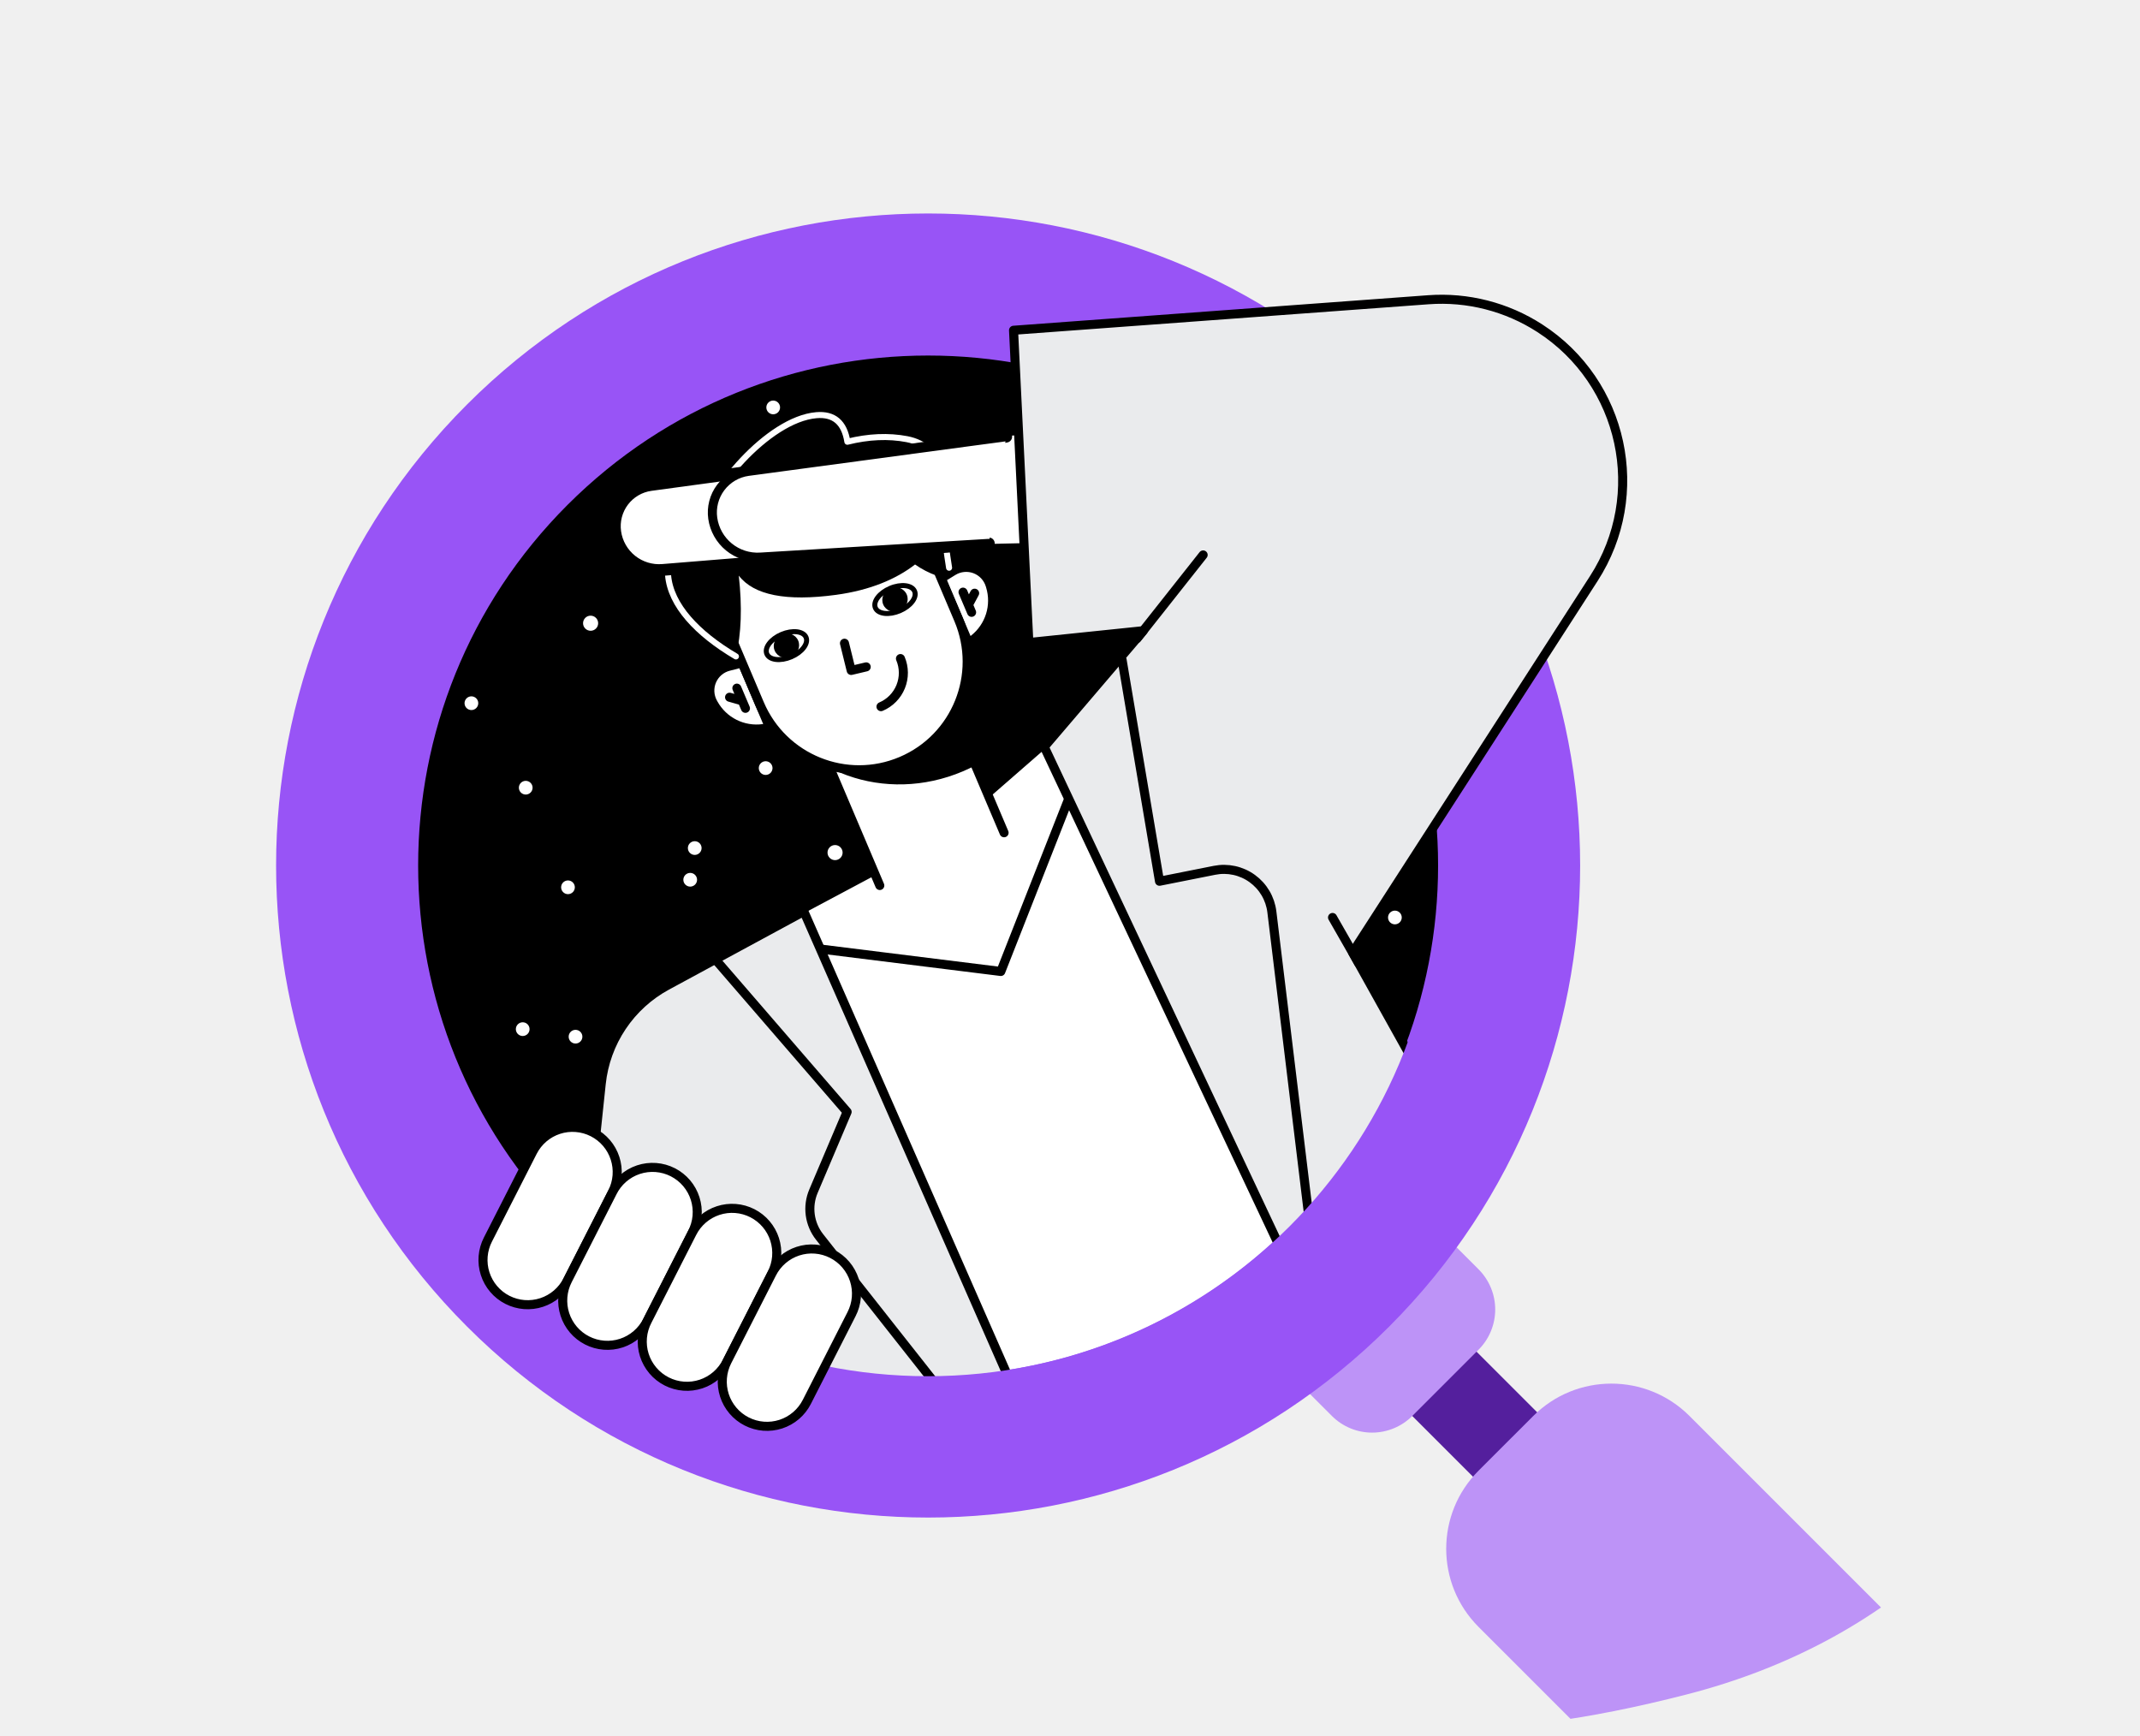
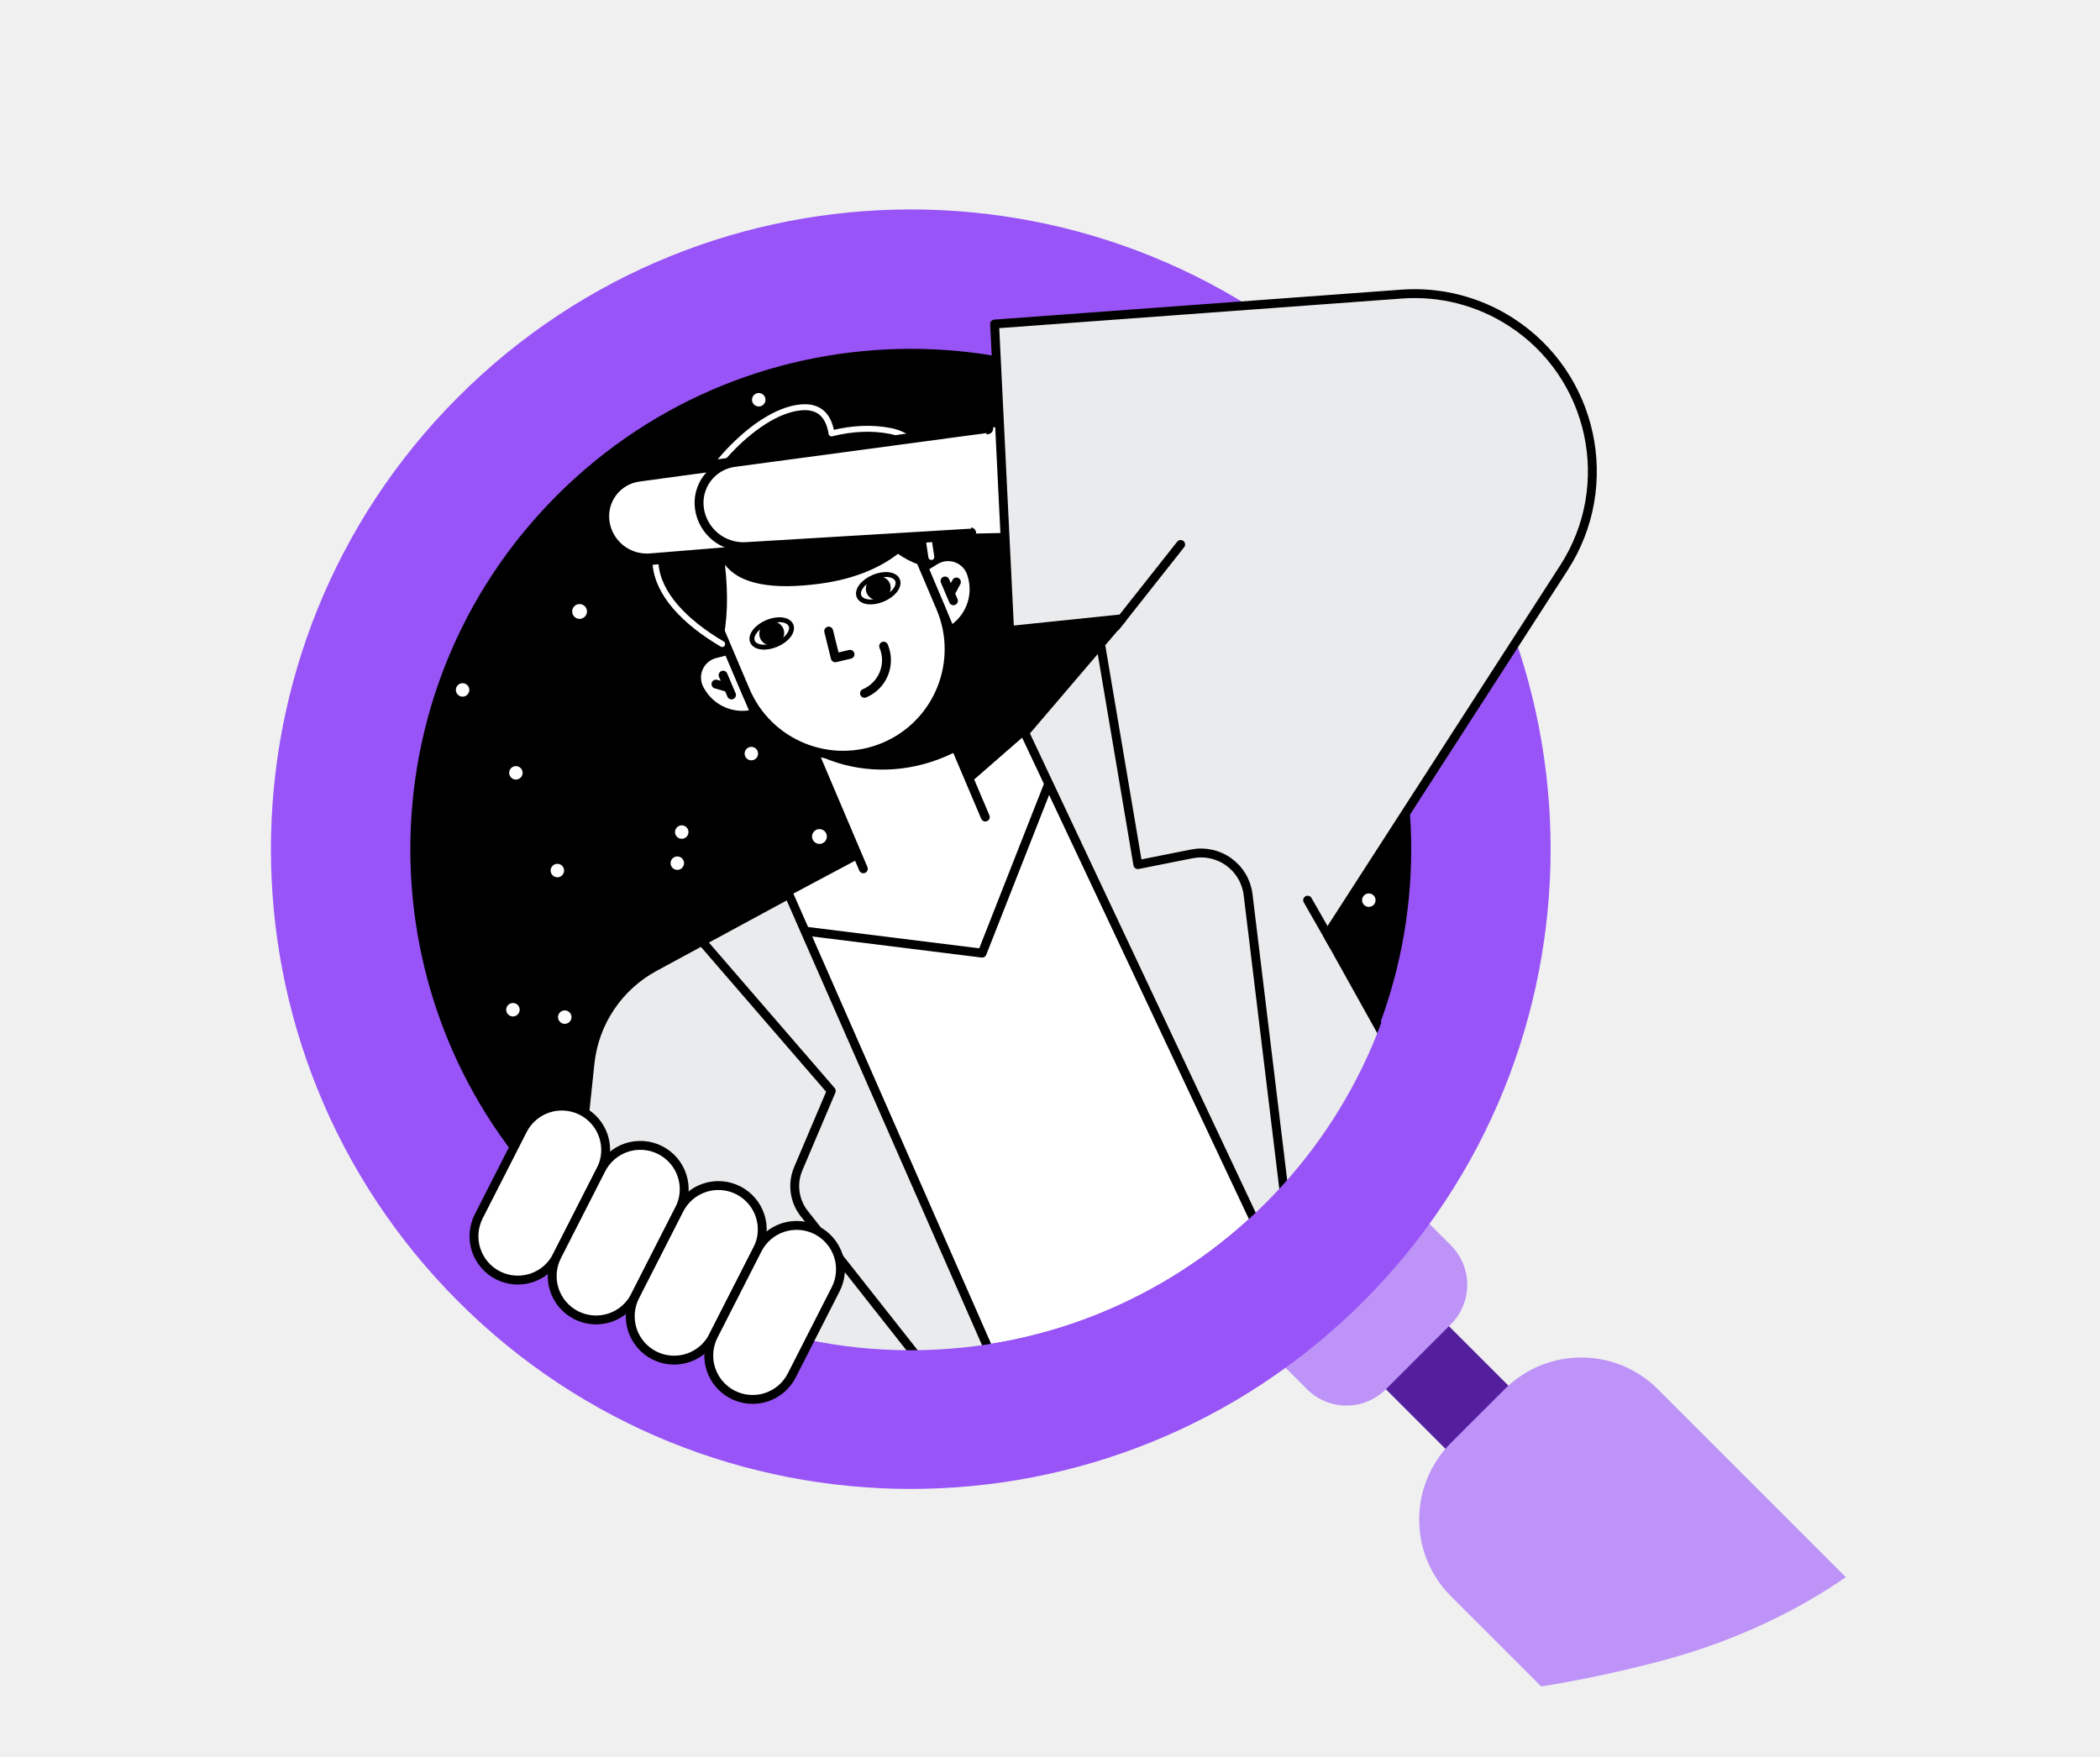
- <svg xmlns="http://www.w3.org/2000/svg" width="312" height="253" viewBox="0 0 312 253" fill="none">
+ <svg xmlns="http://www.w3.org/2000/svg" width="312" height="261" viewBox="0 0 312 261" fill="none">
  <mask id="mask0_18006_3363" style="mask-type:alpha" maskUnits="userSpaceOnUse" x="0" y="0" width="312" height="253">
    <path d="M186.684 23.16C250.198 61.066 288.322 67.793 305.088 118.262C321.853 168.731 306.004 231.544 245.98 247.019C185.955 262.493 184.326 236.837 93.733 240.92C3.139 245.003 -29.049 113.229 31.863 53.093C92.775 -7.044 123.17 -14.745 186.684 23.16Z" fill="white" />
  </mask>
  <g mask="url(#mask0_18006_3363)">
    <path d="M136.748 210.238C183.53 210.238 221.455 172.314 221.455 125.531C221.455 78.749 183.53 40.825 136.748 40.825C89.966 40.825 52.042 78.749 52.042 125.531C52.042 172.314 89.966 210.238 136.748 210.238Z" fill="black" />
    <path d="M82.808 130.36C83.073 130.36 83.328 130.254 83.515 130.067C83.703 129.879 83.808 129.625 83.808 129.36C83.808 129.094 83.703 128.84 83.515 128.653C83.328 128.465 83.073 128.36 82.808 128.36C82.543 128.36 82.289 128.465 82.101 128.653C81.913 128.84 81.808 129.094 81.808 129.36C81.808 129.625 81.913 129.879 82.101 130.067C82.289 130.254 82.543 130.36 82.808 130.36ZM83.908 152.14C84.173 152.14 84.428 152.034 84.615 151.847C84.803 151.659 84.908 151.405 84.908 151.14C84.908 150.874 84.803 150.62 84.615 150.433C84.428 150.245 84.173 150.14 83.908 150.14C83.643 150.14 83.389 150.245 83.201 150.433C83.013 150.62 82.908 150.874 82.908 151.14C82.908 151.405 83.013 151.659 83.201 151.847C83.389 152.034 83.643 152.14 83.908 152.14ZM121.748 125.401C122.04 125.401 122.32 125.284 122.526 125.078C122.732 124.871 122.848 124.592 122.848 124.3C122.848 124.008 122.732 123.728 122.525 123.522C122.319 123.315 122.039 123.2 121.747 123.2C121.455 123.2 121.175 123.316 120.969 123.522C120.763 123.729 120.647 124.009 120.647 124.301C120.647 124.593 120.763 124.872 120.97 125.079C121.176 125.285 121.456 125.401 121.748 125.401ZM203.368 134.761C203.633 134.761 203.888 134.655 204.075 134.468C204.263 134.28 204.368 134.026 204.368 133.761C204.368 133.495 204.263 133.241 204.075 133.054C203.888 132.866 203.633 132.761 203.368 132.761C203.103 132.761 202.849 132.866 202.661 133.054C202.474 133.241 202.368 133.495 202.368 133.761C202.368 134.026 202.474 134.28 202.661 134.468C202.849 134.655 203.103 134.761 203.368 134.761ZM197.648 142.241C197.913 142.241 198.168 142.135 198.355 141.948C198.543 141.76 198.648 141.506 198.648 141.241C198.648 140.975 198.543 140.721 198.355 140.534C198.168 140.346 197.913 140.241 197.648 140.241C197.383 140.241 197.129 140.346 196.941 140.534C196.754 140.721 196.648 140.975 196.648 141.241C196.648 141.506 196.754 141.76 196.941 141.948C197.129 142.135 197.383 142.241 197.648 142.241ZM76.208 151.04C76.473 151.04 76.728 150.934 76.915 150.747C77.103 150.559 77.208 150.305 77.208 150.04C77.208 149.774 77.103 149.52 76.915 149.333C76.728 149.145 76.473 149.04 76.208 149.04C75.943 149.04 75.689 149.145 75.501 149.333C75.314 149.52 75.208 149.774 75.208 150.04C75.208 150.305 75.314 150.559 75.501 150.747C75.689 150.934 75.943 151.04 76.208 151.04ZM110.968 104.84C111.233 104.84 111.488 104.734 111.675 104.547C111.863 104.359 111.968 104.105 111.968 103.84C111.968 103.574 111.863 103.32 111.675 103.133C111.488 102.945 111.233 102.84 110.968 102.84C110.703 102.84 110.449 102.945 110.261 103.133C110.074 103.32 109.968 103.574 109.968 103.84C109.968 104.105 110.074 104.359 110.261 104.547C110.449 104.734 110.703 104.84 110.968 104.84ZM76.648 115.84C76.913 115.84 77.168 115.734 77.355 115.547C77.543 115.359 77.648 115.105 77.648 114.84C77.648 114.574 77.543 114.32 77.355 114.133C77.168 113.945 76.913 113.84 76.648 113.84C76.383 113.84 76.129 113.945 75.941 114.133C75.754 114.32 75.648 114.574 75.648 114.84C75.648 115.105 75.754 115.359 75.941 115.547C76.129 115.734 76.383 115.84 76.648 115.84ZM111.628 112.98C111.893 112.98 112.148 112.874 112.335 112.687C112.523 112.499 112.628 112.245 112.628 111.98C112.628 111.714 112.523 111.46 112.335 111.273C112.148 111.085 111.893 110.98 111.628 110.98C111.363 110.98 111.109 111.085 110.921 111.273C110.733 111.46 110.628 111.714 110.628 111.98C110.628 112.245 110.733 112.499 110.921 112.687C111.109 112.874 111.363 112.98 111.628 112.98ZM100.628 129.261C100.893 129.261 101.148 129.155 101.335 128.968C101.523 128.78 101.628 128.526 101.628 128.261C101.628 127.995 101.523 127.741 101.335 127.554C101.148 127.366 100.893 127.261 100.628 127.261C100.363 127.261 100.109 127.366 99.921 127.554C99.734 127.741 99.628 127.995 99.628 128.261C99.628 128.526 99.734 128.78 99.921 128.968C100.109 129.155 100.363 129.261 100.628 129.261ZM134.728 129.48C134.993 129.48 135.248 129.374 135.435 129.187C135.623 128.999 135.728 128.745 135.728 128.48C135.728 128.214 135.623 127.96 135.435 127.773C135.248 127.585 134.993 127.48 134.728 127.48C134.463 127.48 134.209 127.585 134.021 127.773C133.834 127.96 133.728 128.214 133.728 128.48C133.728 128.745 133.834 128.999 134.021 129.187C134.209 129.374 134.463 129.48 134.728 129.48ZM127.028 79.64C127.32 79.64 127.6 79.524 127.806 79.317C128.012 79.111 128.128 78.831 128.128 78.54C128.128 78.248 128.012 77.968 127.806 77.762C127.6 77.556 127.32 77.44 127.028 77.44C126.736 77.44 126.457 77.556 126.25 77.762C126.044 77.968 125.928 78.248 125.928 78.54C125.928 78.831 126.044 79.111 126.25 79.317C126.457 79.524 126.736 79.64 127.028 79.64ZM119.548 96.8C119.84 96.8 120.12 96.684 120.326 96.478C120.532 96.271 120.648 95.991 120.648 95.7C120.648 95.408 120.532 95.128 120.326 94.922C120.12 94.716 119.84 94.6 119.548 94.6C119.256 94.6 118.977 94.716 118.77 94.922C118.564 95.128 118.448 95.408 118.448 95.7C118.448 95.991 118.564 96.271 118.77 96.478C118.977 96.684 119.256 96.8 119.548 96.8ZM156.948 85.8C157.24 85.8 157.52 85.684 157.726 85.478C157.932 85.271 158.048 84.991 158.048 84.7C158.048 84.408 157.932 84.128 157.726 83.922C157.52 83.716 157.24 83.6 156.948 83.6C156.656 83.6 156.377 83.716 156.17 83.922C155.964 84.128 155.848 84.408 155.848 84.7C155.848 84.991 155.964 85.271 156.17 85.478C156.377 85.684 156.656 85.8 156.948 85.8ZM111.408 95.161C111.673 95.161 111.928 95.055 112.115 94.868C112.303 94.68 112.408 94.426 112.408 94.161C112.408 93.895 112.303 93.641 112.115 93.454C111.928 93.266 111.673 93.161 111.408 93.161C111.143 93.161 110.889 93.266 110.701 93.454C110.513 93.641 110.408 93.895 110.408 94.161C110.408 94.426 110.513 94.68 110.701 94.868C110.889 95.055 111.143 95.161 111.408 95.161ZM146.168 65.241C146.433 65.241 146.688 65.135 146.875 64.948C147.063 64.76 147.168 64.506 147.168 64.241C147.168 63.975 147.063 63.721 146.875 63.533C146.688 63.346 146.433 63.241 146.168 63.241C145.903 63.241 145.649 63.346 145.461 63.533C145.274 63.721 145.168 63.975 145.168 64.241C145.168 64.506 145.274 64.76 145.461 64.948C145.649 65.135 145.903 65.241 146.168 65.241ZM101.288 124.64C101.553 124.64 101.808 124.534 101.995 124.347C102.183 124.159 102.288 123.905 102.288 123.64C102.288 123.374 102.183 123.12 101.995 122.933C101.808 122.745 101.553 122.64 101.288 122.64C101.023 122.64 100.769 122.745 100.581 122.933C100.394 123.12 100.288 123.374 100.288 123.64C100.288 123.905 100.394 124.159 100.581 124.347C100.769 124.534 101.023 124.64 101.288 124.64ZM93.588 74.8C93.88 74.8 94.16 74.684 94.366 74.478C94.572 74.271 94.688 73.991 94.688 73.7C94.688 73.408 94.572 73.128 94.366 72.922C94.16 72.716 93.88 72.6 93.588 72.6C93.296 72.6 93.017 72.716 92.81 72.922C92.604 73.128 92.488 73.408 92.488 73.7C92.488 73.991 92.604 74.271 92.81 74.478C93.017 74.684 93.296 74.8 93.588 74.8ZM86.108 91.961C86.253 91.961 86.396 91.932 86.529 91.877C86.663 91.821 86.784 91.74 86.886 91.638C86.988 91.536 87.069 91.414 87.125 91.281C87.18 91.147 87.208 91.004 87.208 90.86C87.208 90.715 87.18 90.572 87.124 90.439C87.069 90.305 86.988 90.184 86.885 90.082C86.783 89.98 86.662 89.898 86.528 89.843C86.395 89.788 86.252 89.76 86.107 89.76C85.815 89.76 85.535 89.876 85.329 90.082C85.123 90.289 85.007 90.569 85.007 90.861C85.007 91.153 85.123 91.432 85.33 91.639C85.536 91.845 85.816 91.961 86.108 91.961ZM123.508 80.961C123.653 80.961 123.796 80.932 123.929 80.877C124.063 80.821 124.184 80.74 124.286 80.638C124.388 80.536 124.469 80.414 124.525 80.281C124.58 80.147 124.608 80.004 124.608 79.86C124.608 79.715 124.58 79.572 124.524 79.439C124.469 79.305 124.388 79.184 124.285 79.082C124.183 78.98 124.062 78.898 123.928 78.843C123.795 78.788 123.652 78.76 123.507 78.76C123.215 78.76 122.935 78.876 122.729 79.082C122.523 79.289 122.407 79.569 122.407 79.861C122.407 80.153 122.523 80.432 122.73 80.639C122.936 80.845 123.216 80.961 123.508 80.961ZM68.728 103.52C68.993 103.52 69.248 103.414 69.435 103.227C69.623 103.039 69.728 102.785 69.728 102.52C69.728 102.254 69.623 102 69.435 101.813C69.248 101.625 68.993 101.52 68.728 101.52C68.463 101.52 68.209 101.625 68.021 101.813C67.834 102 67.728 102.254 67.728 102.52C67.728 102.785 67.834 103.039 68.021 103.227C68.209 103.414 68.463 103.52 68.728 103.52ZM112.728 60.4C112.993 60.4 113.248 60.294 113.435 60.107C113.623 59.919 113.728 59.665 113.728 59.4C113.728 59.134 113.623 58.88 113.435 58.693C113.248 58.505 112.993 58.4 112.728 58.4C112.463 58.4 112.209 58.505 112.021 58.693C111.834 58.88 111.728 59.134 111.728 59.4C111.728 59.665 111.834 59.919 112.021 60.107C112.209 60.294 112.463 60.4 112.728 60.4ZM111.848 76.241C112.113 76.241 112.368 76.135 112.555 75.948C112.743 75.76 112.848 75.506 112.848 75.241C112.848 74.975 112.743 74.721 112.555 74.534C112.368 74.346 112.113 74.241 111.848 74.241C111.583 74.241 111.329 74.346 111.141 74.534C110.953 74.721 110.848 74.975 110.848 75.241C110.848 75.506 110.953 75.76 111.141 75.948C111.329 76.135 111.583 76.241 111.848 76.241ZM155.628 77.781C155.893 77.781 156.148 77.675 156.335 77.488C156.523 77.3 156.628 77.046 156.628 76.781C156.628 76.515 156.523 76.261 156.335 76.073C156.148 75.886 155.893 75.781 155.628 75.781C155.363 75.781 155.109 75.886 154.921 76.073C154.733 76.261 154.628 76.515 154.628 76.781C154.628 77.046 154.733 77.3 154.921 77.488C155.109 77.675 155.363 77.781 155.628 77.781ZM135.828 89.661C136.093 89.661 136.348 89.555 136.535 89.368C136.723 89.18 136.828 88.926 136.828 88.661C136.828 88.395 136.723 88.141 136.535 87.954C136.348 87.766 136.093 87.661 135.828 87.661C135.563 87.661 135.309 87.766 135.121 87.954C134.934 88.141 134.828 88.395 134.828 88.661C134.828 88.926 134.934 89.18 135.121 89.368C135.309 89.555 135.563 89.661 135.828 89.661ZM169.928 89.88C170.193 89.88 170.448 89.774 170.635 89.587C170.823 89.399 170.928 89.145 170.928 88.88C170.928 88.614 170.823 88.36 170.635 88.172C170.448 87.985 170.193 87.88 169.928 87.88C169.663 87.88 169.409 87.985 169.221 88.172C169.034 88.36 168.928 88.614 168.928 88.88C168.928 89.145 169.034 89.399 169.221 89.587C169.409 89.774 169.663 89.88 169.928 89.88Z" fill="white" />
    <path d="M207.366 189.157L197.994 198.529L220.123 220.659L229.496 211.286L207.366 189.157Z" fill="#541F9D" />
    <path fill-rule="evenodd" clip-rule="evenodd" d="M184.521 196.772L205.902 175.391L215.567 185.056C217.121 186.609 217.993 188.717 217.993 190.914C217.993 193.111 217.121 195.218 215.567 196.772L205.902 206.437C204.348 207.99 202.241 208.863 200.044 208.863C197.847 208.863 195.74 207.99 194.186 206.437L184.521 196.772Z" fill="#BD93F7" />
    <path d="M223.541 206.437L215.567 214.41C209.277 220.701 209.277 230.9 215.567 237.191L248.762 270.385C255.053 276.676 265.252 276.676 271.542 270.385L279.516 262.412C285.806 256.122 285.806 245.922 279.516 239.632L246.321 206.437C240.03 200.147 229.831 200.147 223.541 206.437Z" fill="#BD93F7" />
    <path d="M195.211 186.081C228.291 153.001 228.291 99.368 195.211 66.288C162.131 33.208 108.498 33.208 75.418 66.288C42.338 99.368 42.338 153.001 75.418 186.081C108.498 219.161 162.131 219.161 195.211 186.081Z" stroke="#9854F6" stroke-width="20.711" />
    <mask id="mask1_18006_3363" style="mask-type:alpha" maskUnits="userSpaceOnUse" x="60" y="32" width="194" height="169">
      <path d="M135.272 200.64C176.462 200.64 209.852 167.25 209.852 126.06C209.852 112.202 259.337 68.223 252.752 57.105C239.766 35.178 167.735 32.12 140.404 32.12C99.214 32.12 60.692 84.871 60.692 126.06C60.692 167.25 94.083 200.64 135.272 200.64Z" fill="white" />
    </mask>
    <g mask="url(#mask1_18006_3363)">
      <path fill-rule="evenodd" clip-rule="evenodd" d="M231.805 73.035C232.269 77.396 231.166 81.78 228.694 85.403L190.471 141.43L200.566 162.13C187.853 185.093 163.378 200.641 135.272 200.641C133.074 200.641 130.877 200.545 128.687 200.354L124.456 190.828L123.056 199.645C108.736 197.285 95.792 190.847 85.455 181.563L87.77 157.725C88.05 154.835 89.041 152.06 90.654 149.646C92.267 147.232 94.452 145.255 97.014 143.891L136.928 122.632L163.435 99.519L187.896 78.31L128.992 79.641L128.219 65.938L152.83 62.846L211.475 56.612C221.624 55.532 230.726 62.886 231.805 73.035Z" fill="white" />
      <path fill-rule="evenodd" clip-rule="evenodd" d="M128.268 129.099L119.84 109.249L137.963 101.559L146.39 121.408" fill="white" />
      <path d="M128.268 129.099L119.84 109.249L137.963 101.559L146.39 121.408" stroke="black" stroke-width="1.32" stroke-linecap="round" stroke-linejoin="round" />
      <mask id="mask2_18006_3363" style="mask-type:alpha" maskUnits="userSpaceOnUse" x="119" y="101" width="27" height="32">
        <path d="M119.84 109.248L137.961 101.559L145.121 118.421C147.246 123.427 144.913 129.207 139.909 131.33C134.905 133.454 129.125 131.117 127 126.111L119.84 109.248Z" fill="white" />
      </mask>
      <g mask="url(#mask2_18006_3363)">
        <path d="M140.379 112.456C151.683 107.659 157.251 95.301 152.816 84.854C148.38 74.407 135.621 69.827 124.317 74.624C113.013 79.422 107.445 91.779 111.881 102.226C116.316 112.673 129.075 117.253 140.379 112.456Z" fill="black" />
      </g>
      <path d="M115.075 65.61L109.994 67.767C102.293 71.034 98.702 79.928 101.973 87.631L106.707 98.782C109.978 106.485 118.871 110.08 126.571 106.812L131.652 104.656C139.352 101.388 142.943 92.495 139.673 84.792L134.938 73.641C131.668 65.938 122.775 62.342 115.075 65.61Z" fill="black" />
      <path fill-rule="evenodd" clip-rule="evenodd" d="M137.22 84.328L138.945 83.261C139.42 82.967 139.957 82.786 140.512 82.733C141.068 82.679 141.629 82.754 142.152 82.951C142.675 83.148 143.145 83.462 143.527 83.87C143.909 84.278 144.192 84.767 144.355 85.302L144.404 85.461C144.826 86.841 144.821 88.317 144.389 89.695C143.958 91.073 143.12 92.288 141.986 93.182L141.232 93.777L137.22 84.328Z" fill="white" stroke="black" stroke-width="1.32" stroke-linecap="round" stroke-linejoin="round" />
      <path d="M140.404 86.33L141.653 89.272M141.189 88.179L142.096 86.484" stroke="black" stroke-width="1.32" stroke-linecap="round" stroke-linejoin="round" />
      <path fill-rule="evenodd" clip-rule="evenodd" d="M108.202 96.645L106.237 97.145C105.696 97.282 105.193 97.542 104.768 97.904C104.343 98.267 104.007 98.722 103.785 99.235C103.564 99.748 103.463 100.305 103.491 100.862C103.519 101.42 103.675 101.964 103.946 102.453L104.027 102.599C104.727 103.861 105.793 104.883 107.084 105.53C108.375 106.177 109.831 106.419 111.262 106.224L112.214 106.095L108.202 96.645Z" fill="white" stroke="black" stroke-width="1.32" stroke-linecap="round" stroke-linejoin="round" />
      <path d="M107.432 100.326L108.681 103.268M108.216 102.176L106.367 101.651" stroke="black" stroke-width="1.32" stroke-linecap="round" stroke-linejoin="round" />
      <path fill-rule="evenodd" clip-rule="evenodd" d="M135.31 79.842L139.753 90.306C143.155 98.319 139.419 107.572 131.409 110.971C123.398 114.371 114.146 110.63 110.744 102.617L106.301 92.153C102.899 84.139 106.634 74.887 114.645 71.487C122.656 68.088 131.908 71.828 135.31 79.842Z" fill="white" stroke="black" stroke-width="1.32" stroke-linecap="round" stroke-linejoin="round" />
      <path d="M128.442 103.025C129.749 102.471 130.782 101.422 131.315 100.107C131.848 98.792 131.836 97.319 131.283 96.013M123.119 93.778L124.098 97.743L126.287 97.226" stroke="black" stroke-width="1.32" stroke-linecap="round" stroke-linejoin="round" />
      <path d="M115.353 95.764C116.931 95.095 117.899 93.819 117.515 92.914C117.131 92.009 115.54 91.818 113.962 92.488C112.384 93.158 111.417 94.434 111.801 95.339C112.185 96.243 113.775 96.434 115.353 95.764Z" stroke="black" stroke-width="0.73" stroke-linecap="round" stroke-linejoin="round" />
      <path d="M115.353 95.764C116.3 95.362 116.756 94.303 116.372 93.398C115.988 92.494 114.909 92.086 113.962 92.488C113.016 92.89 112.56 93.949 112.944 94.853C113.328 95.758 114.407 96.166 115.353 95.764Z" fill="black" />
      <path d="M131.18 89.047C132.758 88.377 133.726 87.101 133.342 86.196C132.957 85.291 131.367 85.101 129.789 85.77C128.211 86.44 127.243 87.716 127.627 88.621C128.011 89.526 129.602 89.716 131.18 89.047Z" stroke="black" stroke-width="0.73" stroke-linecap="round" stroke-linejoin="round" />
      <path d="M131.18 89.046C132.127 88.644 132.583 87.585 132.199 86.681C131.815 85.776 130.736 85.368 129.789 85.77C128.842 86.172 128.386 87.231 128.77 88.135C129.154 89.04 130.233 89.448 131.18 89.046Z" fill="black" />
      <path fill-rule="evenodd" clip-rule="evenodd" d="M119.021 60.53C121.589 60.308 123.096 61.6 123.542 64.403C126.633 63.637 129.529 63.511 132.23 64.027C138.271 65.181 140.536 71.715 137.489 77.53C137.752 78.965 138.046 80.713 138.372 82.773C137.524 83.668 136.924 84.054 136.574 83.931C135.451 83.531 134.386 82.982 133.41 82.297C130.688 84.408 126.884 86.049 121.875 86.726C114.622 87.707 109.9 86.771 107.71 83.921C108.219 88.475 108.081 92.402 107.296 95.701C101.066 92.181 97.767 88.235 97.4 83.863C97.076 80.006 98.645 77.828 102.105 77.327C103.034 71.805 111.927 61.142 119.021 60.53Z" fill="black" />
      <path d="M107.296 95.701C101.652 92.375 97.767 88.234 97.4 83.863C97.076 80.006 98.645 77.827 102.105 77.327C103.035 71.804 111.927 61.142 119.021 60.53C121.588 60.308 123.096 61.599 123.542 64.403C126.633 63.636 129.529 63.511 132.23 64.027C137.533 65.04 138.933 70.779 137.378 75.958C137.752 78.032 138.01 80.638 138.372 82.772" stroke="white" stroke-width="0.88" stroke-linecap="round" stroke-linejoin="round" />
      <path d="M125.628 197.951L121.857 190.295" stroke="black" stroke-width="1.32" stroke-linecap="round" stroke-linejoin="round" />
      <path d="M118.449 138.214L145.915 141.632L155.844 116.38" stroke="black" stroke-width="1.32" stroke-linejoin="round" />
      <path fill-rule="evenodd" clip-rule="evenodd" d="M147.769 48.15L150 93.678L166.693 91.95L152.243 108.878L212.274 236.338L231.373 200.171L197.207 138.86L232.363 84.355C240.265 72.105 236.741 55.763 224.494 47.853C219.673 44.738 213.967 43.28 208.242 43.701L147.769 48.15Z" fill="#EAEBED" stroke="black" stroke-width="1.32" stroke-linejoin="round" />
      <path d="M165.768 93.103L175.412 80.905" stroke="black" stroke-width="1.32" stroke-linecap="round" stroke-linejoin="round" />
      <path fill-rule="evenodd" clip-rule="evenodd" d="M163.562 96.011L169.049 128.479L177.069 126.883C178.02 126.694 179 126.703 179.947 126.91C180.894 127.117 181.788 127.518 182.573 128.087C183.358 128.656 184.017 129.381 184.509 130.216C185.001 131.052 185.315 131.98 185.431 132.943L192.387 190.295" fill="#EAEBED" />
      <path d="M163.562 96.011L169.049 128.479L177.069 126.883C178.02 126.694 179 126.703 179.947 126.91C180.894 127.117 181.788 127.518 182.573 128.087C183.358 128.656 184.017 129.381 184.509 130.216C185.001 131.052 185.315 131.98 185.431 132.943L192.387 190.295" stroke="black" stroke-width="1.32" stroke-linejoin="round" />
      <path fill-rule="evenodd" clip-rule="evenodd" d="M117.196 132.88L170.808 254.976L150.913 264.112L123.741 208.549L119.843 225.646L81.935 212.289L87.655 157.999C87.969 155.016 89.005 152.154 90.673 149.661C92.341 147.168 94.591 145.119 97.229 143.691L117.196 132.88Z" fill="#EAEBED" stroke="black" stroke-width="1.32" stroke-linejoin="round" />
      <path d="M198.087 140.424L194.276 133.761" stroke="black" stroke-width="1.32" stroke-linecap="round" stroke-linejoin="round" />
      <path fill-rule="evenodd" clip-rule="evenodd" d="M103.967 139.497L123.505 162.106L118.597 173.67C118.135 174.759 117.974 175.953 118.131 177.126C118.289 178.299 118.758 179.408 119.491 180.338L158.048 229.23" fill="#EAEBED" />
      <path d="M103.967 139.497L123.505 162.106L118.597 173.67C118.135 174.759 117.974 175.953 118.131 177.126C118.289 178.299 118.758 179.408 119.491 180.338L158.048 229.23" stroke="black" stroke-width="1.32" stroke-linejoin="round" />
    </g>
    <path fill-rule="evenodd" clip-rule="evenodd" d="M144.167 79.222L96.612 83.092C94.971 83.225 93.341 82.726 92.056 81.697C90.771 80.668 89.927 79.186 89.698 77.556C89.587 76.768 89.632 75.966 89.832 75.195C90.031 74.425 90.379 73.701 90.858 73.066C91.337 72.43 91.936 71.895 92.622 71.491C93.308 71.087 94.066 70.822 94.854 70.712L94.881 70.708L146.701 63.665" fill="white" />
    <path d="M144.167 79.222L96.612 83.092C94.971 83.225 93.341 82.726 92.056 81.697C90.771 80.668 89.927 79.186 89.698 77.556C89.587 76.768 89.632 75.966 89.832 75.195C90.031 74.425 90.379 73.701 90.858 73.066C91.337 72.43 91.936 71.895 92.622 71.491C93.308 71.087 94.066 70.822 94.854 70.712L94.881 70.708L146.701 63.665" stroke="black" stroke-width="1.716" stroke-linecap="round" stroke-linejoin="round" />
    <path fill-rule="evenodd" clip-rule="evenodd" d="M144.168 79.221L110.838 81.223C109.183 81.322 107.552 80.794 106.269 79.744C104.986 78.695 104.146 77.2 103.915 75.559C103.804 74.772 103.85 73.971 104.049 73.202C104.247 72.433 104.596 71.71 105.074 71.076C105.552 70.441 106.15 69.907 106.835 69.503C107.519 69.1 108.276 68.835 109.063 68.725L109.099 68.72L146.701 63.666" fill="white" />
    <path d="M144.168 79.221L110.838 81.223C109.183 81.322 107.552 80.794 106.269 79.744C104.986 78.695 104.146 77.2 103.915 75.559C103.804 74.772 103.85 73.971 104.049 73.202C104.247 72.433 104.596 71.71 105.074 71.076C105.552 70.441 106.15 69.907 106.835 69.503C107.519 69.1 108.276 68.835 109.063 68.725L109.099 68.72L146.701 63.666" stroke="black" stroke-width="1.32" stroke-linecap="round" stroke-linejoin="round" />
    <path d="M89.278 173.837C89.667 173.074 89.901 172.242 89.969 171.388C90.036 170.535 89.934 169.676 89.67 168.862C89.405 168.047 88.983 167.293 88.427 166.642C87.871 165.991 87.192 165.456 86.429 165.067C85.666 164.678 84.834 164.444 83.98 164.377C83.127 164.309 82.268 164.411 81.454 164.676C80.639 164.94 79.885 165.363 79.234 165.919C78.583 166.475 78.048 167.154 77.659 167.917L71.144 180.703C70.749 181.466 70.51 182.3 70.439 183.157C70.368 184.013 70.466 184.875 70.73 185.693C70.993 186.511 71.415 187.27 71.972 187.924C72.53 188.578 73.211 189.116 73.977 189.506C74.743 189.896 75.578 190.131 76.435 190.197C77.292 190.263 78.153 190.159 78.97 189.891C79.786 189.623 80.542 189.196 81.193 188.635C81.844 188.074 82.378 187.39 82.763 186.622L89.278 173.837Z" fill="white" stroke="black" stroke-width="1.32" stroke-linecap="round" stroke-linejoin="round" />
    <path d="M100.901 179.758C101.304 178.993 101.552 178.156 101.629 177.296C101.706 176.435 101.611 175.567 101.349 174.744C101.088 173.92 100.666 173.156 100.107 172.497C99.548 171.838 98.863 171.297 98.093 170.904C97.323 170.512 96.483 170.277 95.621 170.212C94.759 170.148 93.893 170.255 93.073 170.528C92.253 170.801 91.496 171.234 90.845 171.803C90.194 172.371 89.662 173.063 89.281 173.839L82.766 186.625C82.372 187.388 82.132 188.222 82.061 189.079C81.99 189.935 82.088 190.797 82.352 191.615C82.615 192.434 83.037 193.192 83.594 193.846C84.152 194.5 84.833 195.038 85.599 195.428C86.365 195.818 87.2 196.053 88.057 196.119C88.914 196.185 89.775 196.081 90.592 195.813C91.408 195.545 92.164 195.118 92.815 194.557C93.466 193.996 94 193.312 94.385 192.544L100.901 179.758Z" fill="white" stroke="black" stroke-width="1.32" stroke-linecap="round" stroke-linejoin="round" />
    <path d="M112.523 185.68C112.918 184.916 113.158 184.082 113.229 183.226C113.3 182.369 113.201 181.507 112.938 180.689C112.674 179.871 112.252 179.113 111.695 178.459C111.138 177.804 110.456 177.267 109.691 176.876C108.925 176.486 108.089 176.251 107.233 176.185C106.376 176.119 105.514 176.223 104.698 176.491C103.881 176.759 103.125 177.186 102.474 177.747C101.823 178.308 101.29 178.993 100.904 179.761L94.388 192.547C93.985 193.311 93.738 194.148 93.661 195.009C93.584 195.869 93.679 196.737 93.94 197.561C94.201 198.384 94.624 199.148 95.183 199.807C95.742 200.466 96.426 201.008 97.196 201.4C97.966 201.792 98.806 202.027 99.668 202.092C100.53 202.157 101.396 202.049 102.216 201.776C103.036 201.503 103.793 201.07 104.444 200.502C105.095 199.933 105.627 199.241 106.008 198.466L112.523 185.68Z" fill="white" stroke="black" stroke-width="1.32" stroke-linecap="round" stroke-linejoin="round" />
    <path d="M124.145 191.602C124.54 190.838 124.78 190.004 124.851 189.148C124.922 188.291 124.823 187.429 124.56 186.611C124.296 185.793 123.874 185.035 123.317 184.381C122.76 183.726 122.078 183.189 121.313 182.798C120.547 182.408 119.711 182.173 118.855 182.107C117.998 182.041 117.136 182.145 116.32 182.413C115.503 182.681 114.747 183.108 114.096 183.669C113.445 184.23 112.912 184.915 112.526 185.683L106.011 198.468C105.622 199.231 105.388 200.063 105.321 200.916C105.253 201.77 105.355 202.628 105.62 203.443C105.884 204.257 106.307 205.011 106.863 205.662C107.419 206.313 108.098 206.848 108.861 207.237C109.624 207.626 110.456 207.861 111.309 207.928C112.163 207.995 113.021 207.893 113.836 207.629C114.65 207.364 115.404 206.942 116.055 206.386C116.706 205.829 117.241 205.151 117.63 204.388L124.145 191.602Z" fill="white" stroke="black" stroke-width="1.32" stroke-linecap="round" stroke-linejoin="round" />
  </g>
</svg>
